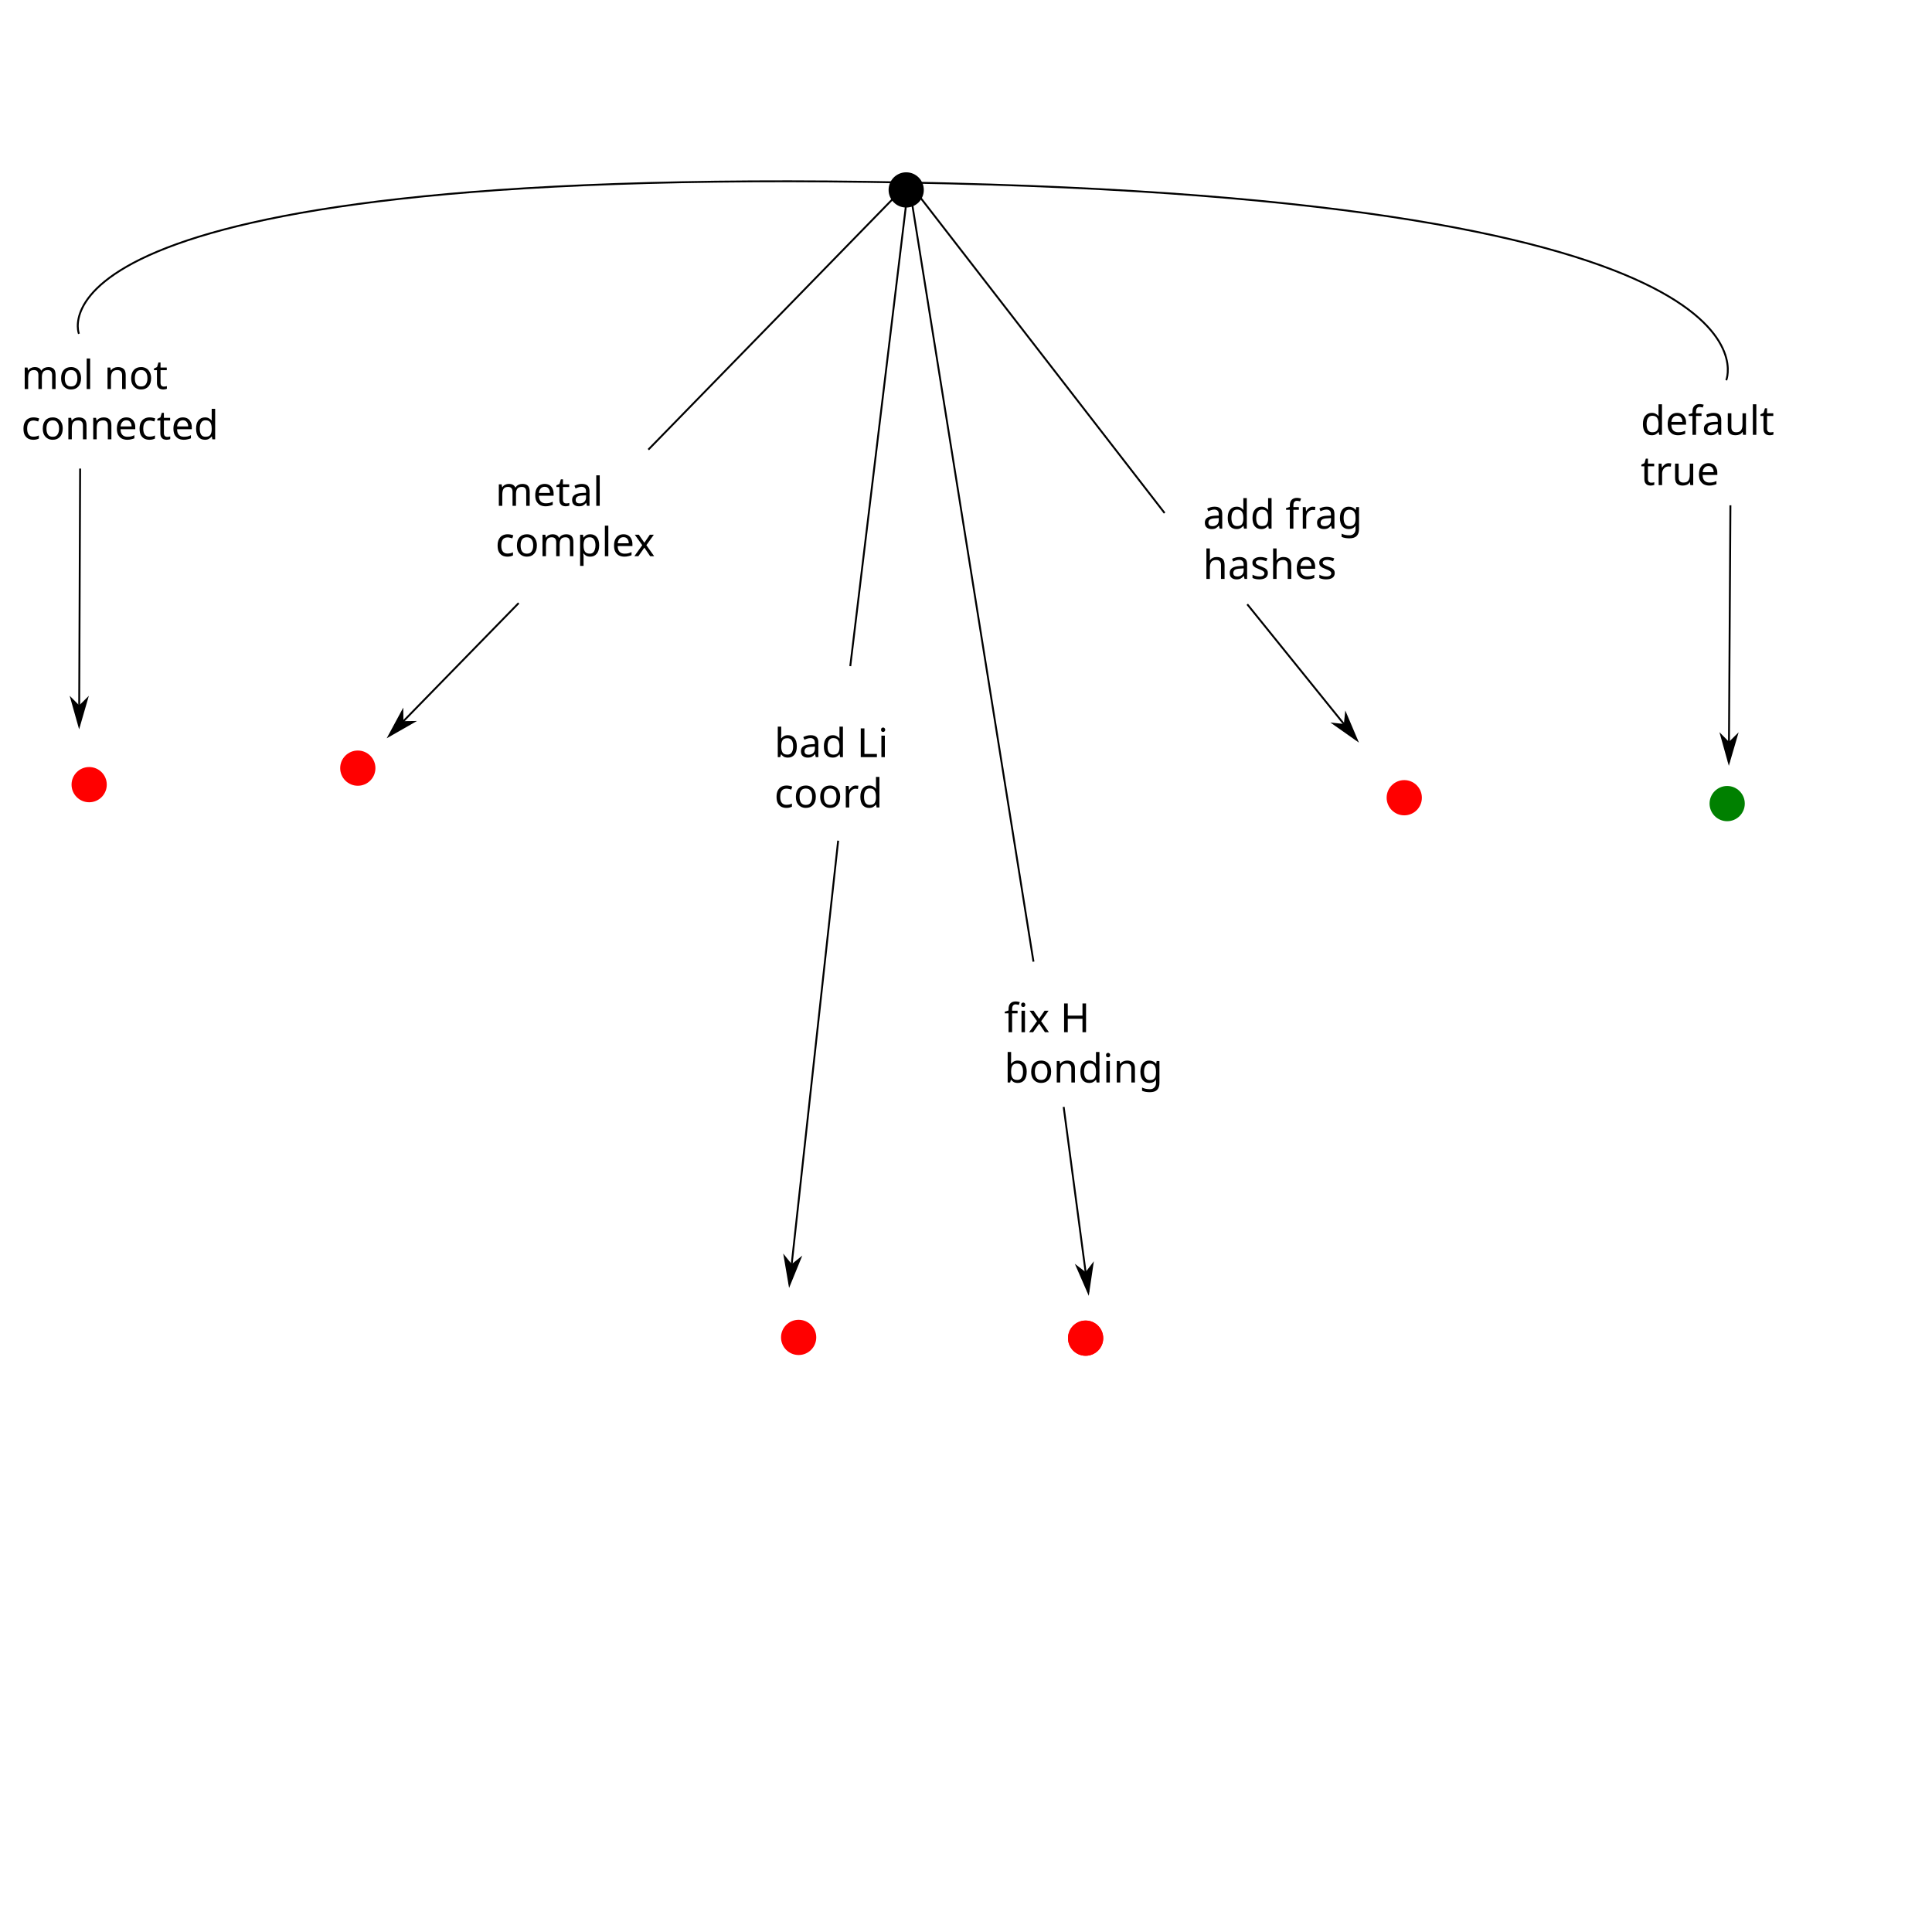
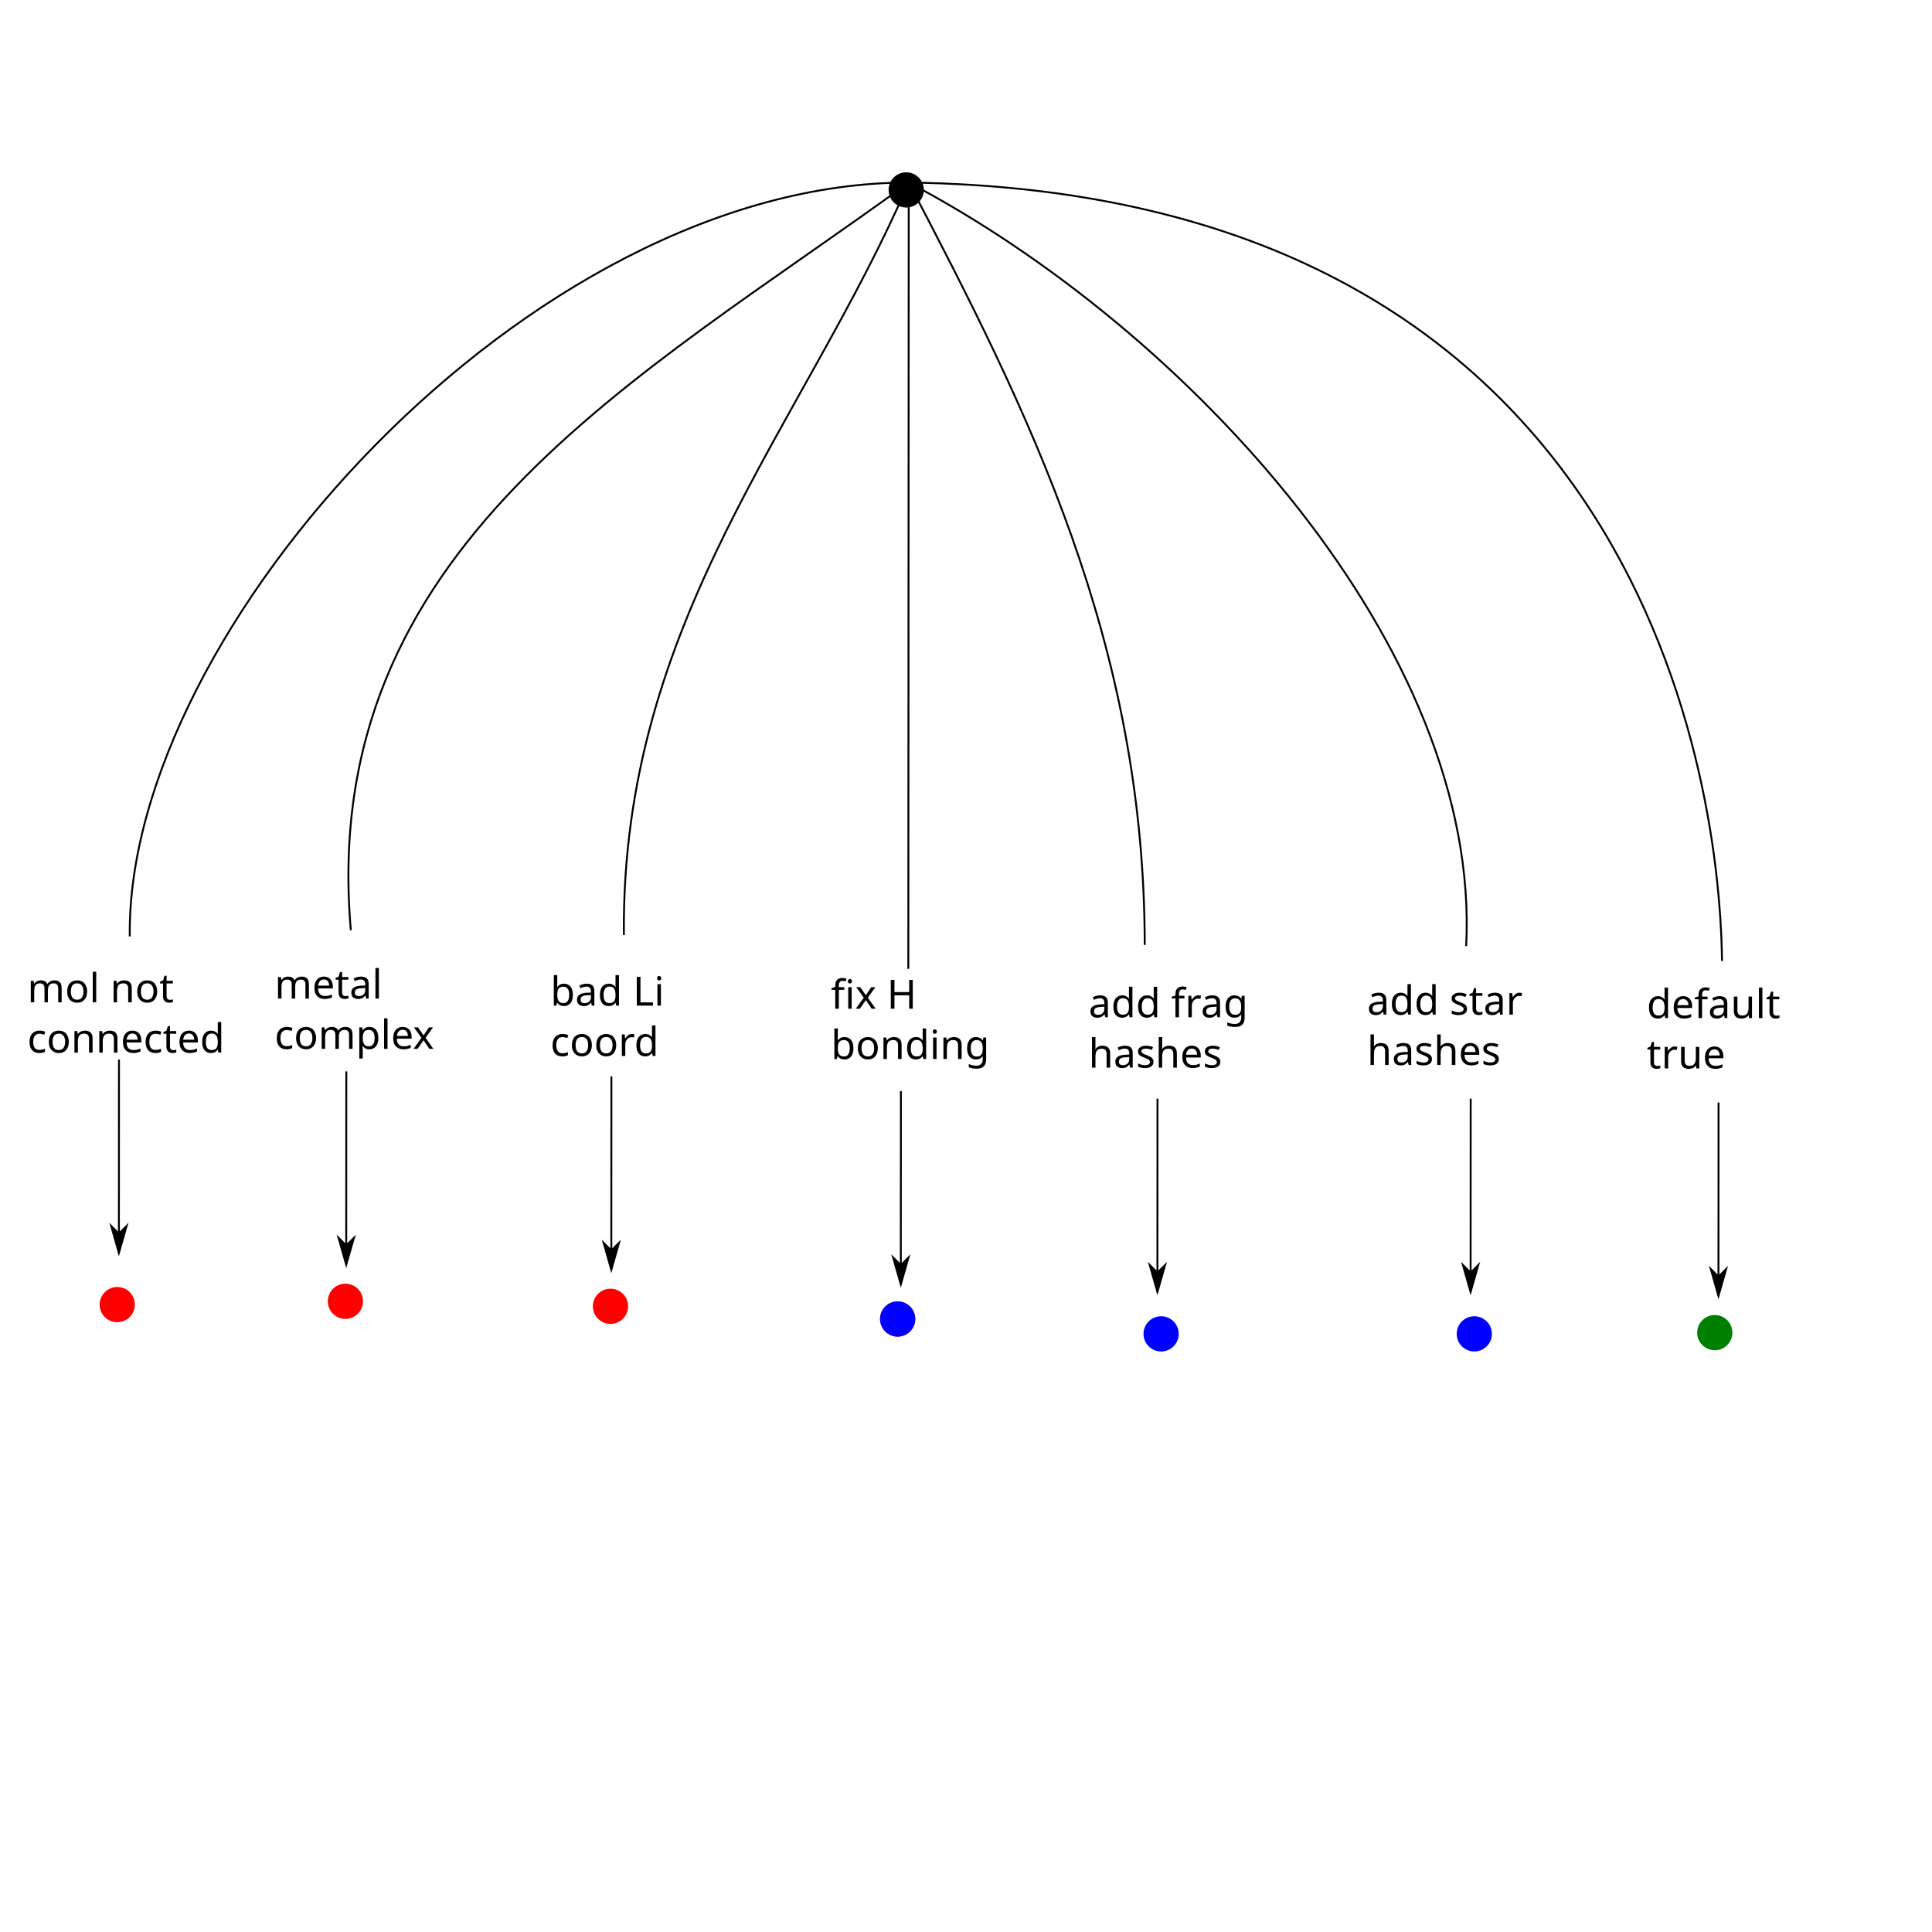
<svg xmlns="http://www.w3.org/2000/svg" xmlns:xlink="http://www.w3.org/1999/xlink" width="1024" height="1024" viewBox="0 0 270.933 270.933" version="1.1" id="svg8">
  <defs id="defs2">
-     <marker style="overflow:visible;" id="marker1850" refX="0.0" refY="0.0" orient="auto">
-       <path transform="scale(0.8) rotate(180) translate(12.5,0)" style="fill-rule:evenodd;stroke:#000000;stroke-width:1pt;stroke-opacity:1;fill:#000000;fill-opacity:1" d="M 0.0,0.0 L 5.0,-5.0 L -12.5,0.0 L 5.0,5.0 L 0.0,0.0 z " id="path1848" />
+     <marker style="overflow:visible;" id="marker2142" refX="0.0" refY="0.0" orient="auto">
+       <path transform="scale(0.8) rotate(180) translate(12.5,0)" style="fill-rule:evenodd;stroke:#000000;stroke-width:1pt;stroke-opacity:1;fill:#000000;fill-opacity:1" d="M 0.0,0.0 L 5.0,-5.0 L -12.5,0.0 L 5.0,5.0 L 0.0,0.0 z " id="path2140" />
    </marker>
-     <marker style="overflow:visible;" id="marker1776" refX="0.0" refY="0.0" orient="auto">
-       <path transform="scale(0.8) rotate(180) translate(12.5,0)" style="fill-rule:evenodd;stroke:#000000;stroke-width:1pt;stroke-opacity:1;fill:#000000;fill-opacity:1" d="M 0.0,0.0 L 5.0,-5.0 L -12.5,0.0 L 5.0,5.0 L 0.0,0.0 z " id="path1774" />
+     <marker style="overflow:visible;" id="marker2040" refX="0.0" refY="0.0" orient="auto">
+       <path transform="scale(0.8) rotate(180) translate(12.5,0)" style="fill-rule:evenodd;stroke:#000000;stroke-width:1pt;stroke-opacity:1;fill:#000000;fill-opacity:1" d="M 0.0,0.0 L 5.0,-5.0 L -12.5,0.0 L 5.0,5.0 L 0.0,0.0 z " id="path2038" />
+     </marker>
+     <marker style="overflow:visible;" id="marker1782" refX="0.0" refY="0.0" orient="auto">
+       <path transform="scale(0.8) rotate(180) translate(12.5,0)" style="fill-rule:evenodd;stroke:#000000;stroke-width:1pt;stroke-opacity:1;fill:#000000;fill-opacity:1" d="M 0.0,0.0 L 5.0,-5.0 L -12.5,0.0 L 5.0,5.0 L 0.0,0.0 z " id="path1780" />
+     </marker>
+     <marker style="overflow:visible;" id="marker1586" refX="0.0" refY="0.0" orient="auto">
+       <path transform="scale(0.8) rotate(180) translate(12.5,0)" style="fill-rule:evenodd;stroke:#000000;stroke-width:1pt;stroke-opacity:1;fill:#000000;fill-opacity:1" d="M 0.0,0.0 L 5.0,-5.0 L -12.5,0.0 L 5.0,5.0 L 0.0,0.0 z " id="path1584" />
+     </marker>
+     <marker style="overflow:visible;" id="marker1460" refX="0.0" refY="0.0" orient="auto">
+       <path transform="scale(0.8) rotate(180) translate(12.5,0)" style="fill-rule:evenodd;stroke:#000000;stroke-width:1pt;stroke-opacity:1;fill:#000000;fill-opacity:1" d="M 0.0,0.0 L 5.0,-5.0 L -12.5,0.0 L 5.0,5.0 L 0.0,0.0 z " id="path1458" />
+     </marker>
+     <marker style="overflow:visible;" id="marker1362" refX="0.0" refY="0.0" orient="auto">
+       <path transform="scale(0.8) rotate(180) translate(12.5,0)" style="fill-rule:evenodd;stroke:#000000;stroke-width:1pt;stroke-opacity:1;fill:#000000;fill-opacity:1" d="M 0.0,0.0 L 5.0,-5.0 L -12.5,0.0 L 5.0,5.0 L 0.0,0.0 z " id="path1360" />
+     </marker>
+     <marker style="overflow:visible;" id="marker1270" refX="0.0" refY="0.0" orient="auto">
+       <path transform="scale(0.8) rotate(180) translate(12.5,0)" style="fill-rule:evenodd;stroke:#000000;stroke-width:1pt;stroke-opacity:1;fill:#000000;fill-opacity:1" d="M 0.0,0.0 L 5.0,-5.0 L -12.5,0.0 L 5.0,5.0 L 0.0,0.0 z " id="path1268" />
    </marker>
    <marker style="overflow:visible;" id="marker1704" refX="0.0" refY="0.0" orient="auto">
      <path transform="scale(0.8) rotate(180) translate(12.5,0)" style="fill-rule:evenodd;stroke:#000000;stroke-width:1pt;stroke-opacity:1;fill:#000000;fill-opacity:1" d="M 0.0,0.0 L 5.0,-5.0 L -12.5,0.0 L 5.0,5.0 L 0.0,0.0 z " id="path1702" />
    </marker>
    <marker style="overflow:visible;" id="marker1618" refX="0.0" refY="0.0" orient="auto">
      <path transform="scale(0.8) rotate(180) translate(12.5,0)" style="fill-rule:evenodd;stroke:none;stroke-width:1pt;stroke-opacity:1;fill:#ff0000;fill-opacity:1" d="M 0.0,0.0 L 5.0,-5.0 L -12.5,0.0 L 5.0,5.0 L 0.0,0.0 z " id="path1616" />
-     </marker>
-     <marker style="overflow:visible;" id="marker1584" refX="0.0" refY="0.0" orient="auto">
-       <path transform="scale(0.8) rotate(180) translate(12.5,0)" style="fill-rule:evenodd;stroke:#000000;stroke-width:1pt;stroke-opacity:1;fill:#000000;fill-opacity:1" d="M 0.0,0.0 L 5.0,-5.0 L -12.5,0.0 L 5.0,5.0 L 0.0,0.0 z " id="path1582" />
-     </marker>
-     <marker style="overflow:visible;" id="marker1534" refX="0.0" refY="0.0" orient="auto">
-       <path transform="scale(0.8) rotate(180) translate(12.5,0)" style="fill-rule:evenodd;stroke:#000000;stroke-width:1pt;stroke-opacity:1;fill:#000000;fill-opacity:1" d="M 0.0,0.0 L 5.0,-5.0 L -12.5,0.0 L 5.0,5.0 L 0.0,0.0 z " id="path1532" />
-     </marker>
-     <marker style="overflow:visible;" id="marker1698" refX="0.0" refY="0.0" orient="auto">
-       <path transform="scale(0.8) rotate(180) translate(12.5,0)" style="fill-rule:evenodd;stroke:#000000;stroke-width:1pt;stroke-opacity:1;fill:#000000;fill-opacity:1" d="M 0.0,0.0 L 5.0,-5.0 L -12.5,0.0 L 5.0,5.0 L 0.0,0.0 z " id="path1696" />
    </marker>
    <marker style="overflow:visible;" id="marker1334" refX="0.0" refY="0.0" orient="auto">
      <path transform="scale(0.8) rotate(180) translate(12.5,0)" style="fill-rule:evenodd;stroke:#000000;stroke-width:1pt;stroke-opacity:1;fill:#000000;fill-opacity:1" d="M 0.0,0.0 L 5.0,-5.0 L -12.5,0.0 L 5.0,5.0 L 0.0,0.0 z " id="path1332" />
    </marker>
    <filter style="color-interpolation-filters:sRGB;" id="filter1011">
      <feFlood result="result1" flood-color="rgb(255,255,255)" flood-opacity="1" id="feFlood999" />
      <feImage xlink:href="" result="result2" id="feImage1001" />
      <feBlend result="result4" in2="result1" mode="multiply" id="feBlend1003" />
      <feMerge result="result3" id="feMerge1009">
        <feMergeNode in="result1" id="feMergeNode1005" />
        <feMergeNode in="SourceGraphic" id="feMergeNode1007" />
      </feMerge>
    </filter>
  </defs>
  <g id="layer1">
    <circle id="path32" cx="127.081" cy="26.634" r="2.47" style="stroke-width:0.265" />
-     <circle id="circle104" cx="12.504" cy="110.035" r="2.47" style="fill:#ff0000;stroke-width:0.265" />
+     <circle id="circle104" cx="16.441" cy="182.952" r="2.47" style="fill:#ff0000;stroke-width:0.265" />
    <text xml:space="preserve" style="font-size:10.583px;line-height:1.25;font-family:'Indie Flower';-inkscape-font-specification:'Indie Flower';word-spacing:0px;stroke-width:0.265" x="36.66" y="27.55" id="text194">
      <tspan id="tspan192" x="36.66" y="27.55" style="stroke-width:0.265" />
    </text>
-     <circle id="circle1464" cx="50.177" cy="107.72" r="2.47" style="fill:#ff0000;stroke-width:0.265" />
-     <circle id="circle1466" cx="111.997" cy="187.55" r="2.47" style="fill:#ff0000;stroke-width:0.265;marker-end:" />
-     <circle id="circle1468" cx="152.24" cy="187.656" r="2.47" style="fill:#ff0000;stroke-width:0.265" />
-     <circle id="circle1472" cx="152.24" cy="187.656" r="2.47" style="fill:#ff0000;stroke-width:0.265" />
-     <circle id="circle1474" cx="196.925" cy="111.868" r="2.47" style="fill:#ff0000;stroke-width:0.265" />
-     <circle id="circle1486" cx="242.209" cy="112.692" r="2.47" style="fill:#008000;stroke-width:0.265" />
-     <path style="fill:none;stroke:#000000;stroke-width:0.265px;stroke-linecap:butt;stroke-linejoin:miter;stroke-opacity:1" d="M 127.437,25.601 C 1.617,23.14 11.068,46.81 11.068,46.81" id="path1488" />
-     <text xml:space="preserve" style="font-size:5.644px;line-height:1.25;font-family:'Source Code Pro';-inkscape-font-specification:'Source Code Pro';word-spacing:0px;stroke-width:0.265" x="2.982" y="54.556" id="text1492">
-       <tspan id="tspan1490" x="2.982" y="54.556" style="stroke-width:0.265">mol not</tspan>
-       <tspan x="2.982" y="61.611" style="stroke-width:0.265" id="tspan1494">connected</tspan>
+     <circle id="circle1466" cx="85.612" cy="183.189" r="2.47" style="fill:#ff0000;stroke-width:0.265" />
+     <circle id="circle1468" cx="125.882" cy="184.971" r="2.47" style="fill:#ff0000;stroke-width:0.265" />
+     <circle id="circle1472" cx="125.882" cy="184.971" r="2.47" style="fill:#0000ff;stroke-width:0.265" />
+     <circle id="circle1474" cx="162.829" cy="187.054" r="2.47" style="fill:#0000ff;stroke-width:0.265" />
+     <circle id="circle1486" cx="240.472" cy="186.883" r="2.47" style="fill:#008000;stroke-width:0.265" />
+     <path style="fill:none;stroke:#000000;stroke-width:0.265px;stroke-linecap:butt;stroke-linejoin:miter;stroke-opacity:1" d="M 127.437,25.601 C 74.371,25.544 17.622,88.417 18.2,131.317" id="path1488" />
+     <text xml:space="preserve" style="font-size:5.644px;line-height:1.25;font-family:'Source Code Pro';-inkscape-font-specification:'Source Code Pro';word-spacing:0px;stroke-width:0.265" x="3.831" y="140.557" id="text1492">
+       <tspan id="tspan1490" x="3.831" y="140.557" style="stroke-width:0.265">mol not</tspan>
+       <tspan x="3.831" y="147.612" style="stroke-width:0.265" id="tspan1494">connected</tspan>
    </text>
-     <path style="fill:none;stroke:#000000;stroke-width:0.265;stroke-linecap:butt;stroke-linejoin:miter;stroke-opacity:1;stroke-miterlimit:4;stroke-dasharray:none;marker-end:url(#marker1698)" d="M 11.236,65.713 11.097,101.767" id="path1496" />
-     <text xml:space="preserve" style="font-size:5.644px;line-height:1.25;font-family:'Source Code Pro';-inkscape-font-specification:'Source Code Pro';word-spacing:0px;stroke-width:0.265" x="69.469" y="70.941" id="text1512">
-       <tspan x="69.469" y="70.941" style="stroke-width:0.265" id="tspan1514">metal</tspan>
-       <tspan x="69.469" y="77.997" style="stroke-width:0.265" id="tspan1518">complex</tspan>
+     <text xml:space="preserve" style="font-size:5.644px;line-height:1.25;font-family:'Source Code Pro';-inkscape-font-specification:'Source Code Pro';word-spacing:0px;stroke-width:0.265" x="38.503" y="140.033" id="text1512">
+       <tspan x="38.503" y="140.033" style="stroke-width:0.265" id="tspan1514">metal</tspan>
+       <tspan x="38.503" y="147.088" style="stroke-width:0.265" id="tspan1518">complex</tspan>
    </text>
-     <path style="fill:none;stroke:#000000;stroke-width:0.265px;stroke-linecap:butt;stroke-linejoin:miter;stroke-opacity:1" d="M 127.437,25.601 90.921,63.053" id="path1522" />
-     <path style="fill:none;stroke:#000000;stroke-width:0.265px;stroke-linecap:butt;stroke-linejoin:miter;stroke-opacity:1;marker-end:url(#marker1534)" d="M 72.735,84.574 54.585,103.168" id="path1524" />
-     <text xml:space="preserve" style="font-size:5.644px;line-height:1.25;font-family:'Source Code Pro';-inkscape-font-specification:'Source Code Pro';word-spacing:0px;stroke-width:0.265" x="108.585" y="106.18" id="text1568">
-       <tspan id="tspan1566" x="108.585" y="106.18" style="stroke-width:0.265">bad Li</tspan>
-       <tspan x="108.585" y="113.236" style="stroke-width:0.265" id="tspan1570">coord</tspan>
+     <path style="fill:none;stroke:#000000;stroke-width:0.265px;stroke-linecap:butt;stroke-linejoin:miter;stroke-opacity:1" d="M 127.437,25.601 C 89.438,53.269 44.506,76.704 49.199,130.448" id="path1522" />
+     <text xml:space="preserve" style="font-size:5.644px;line-height:1.25;font-family:'Source Code Pro';-inkscape-font-specification:'Source Code Pro';word-spacing:0px;stroke-width:0.265" x="77.18" y="141.023" id="text1568">
+       <tspan id="tspan1566" x="77.18" y="141.023" style="stroke-width:0.265">bad Li</tspan>
+       <tspan x="77.18" y="148.079" style="stroke-width:0.265" id="tspan1570">coord</tspan>
    </text>
-     <path style="fill:none;stroke:#000000;stroke-width:0.265px;stroke-linecap:butt;stroke-linejoin:miter;stroke-opacity:1" d="M 127.437,25.601 119.238,93.415" id="path1572" />
-     <path style="fill:none;stroke:#000000;stroke-width:0.265px;stroke-linecap:butt;stroke-linejoin:miter;stroke-opacity:1;marker-end:url(#marker1584)" d="m 117.539,117.893 -6.826,62.213" id="path1574" />
-     <text xml:space="preserve" style="font-size:5.644px;line-height:1.25;font-family:'Source Code Pro';-inkscape-font-specification:'Source Code Pro';word-spacing:0px;stroke-width:0.265" x="140.826" y="144.751" id="text1688">
-       <tspan id="tspan1686" x="140.826" y="144.751" style="stroke-width:0.265">fix H</tspan>
-       <tspan x="140.826" y="151.807" style="stroke-width:0.265" id="tspan1690">bonding</tspan>
+     <path style="fill:none;stroke:#000000;stroke-width:0.265px;stroke-linecap:butt;stroke-linejoin:miter;stroke-opacity:1" d="M 127.437,25.601 C 112.648,59.807 87.079,86.924 87.488,131.125" id="path1572" />
+     <text xml:space="preserve" style="font-size:5.644px;line-height:1.25;font-family:'Source Code Pro';-inkscape-font-specification:'Source Code Pro';word-spacing:0px;stroke-width:0.265" x="116.524" y="141.454" id="text1688">
+       <tspan id="tspan1686" x="116.524" y="141.454" style="stroke-width:0.265">fix H</tspan>
+       <tspan x="116.524" y="148.509" style="stroke-width:0.265" id="tspan1690">bonding</tspan>
    </text>
-     <path style="fill:none;stroke:#000000;stroke-width:0.265px;stroke-linecap:butt;stroke-linejoin:miter;stroke-opacity:1" d="M 127.437,25.601 144.929,134.858" id="path1692" />
-     <path style="fill:none;stroke:#000000;stroke-width:0.265px;stroke-linecap:butt;stroke-linejoin:miter;stroke-opacity:1;marker-end:url(#marker1704)" d="m 149.163,155.229 3.452,25.981" id="path1694" />
-     <text xml:space="preserve" style="font-size:5.644px;line-height:1.25;font-family:'Source Code Pro';-inkscape-font-specification:'Source Code Pro';word-spacing:0px;stroke-width:0.265" x="168.697" y="74.131" id="text1756">
-       <tspan x="168.697" y="74.131" style="stroke-width:0.265" id="tspan1758">add frag</tspan>
-       <tspan x="168.697" y="81.186" style="stroke-width:0.265" id="tspan1762">hashes</tspan>
+     <path style="fill:none;stroke:#000000;stroke-width:0.265px;stroke-linecap:butt;stroke-linejoin:miter;stroke-opacity:1" d="m 127.437,25.601 -0.06,110.261" id="path1692" />
+     <path style="fill:none;stroke:#000000;stroke-width:0.265px;stroke-linecap:butt;stroke-linejoin:miter;stroke-opacity:1;marker-end:url(#marker1704)" d="m 126.338,153.005 -0.013,27.077" id="path1694" />
+     <text xml:space="preserve" style="font-size:5.644px;line-height:1.25;font-family:'Source Code Pro';-inkscape-font-specification:'Source Code Pro';word-spacing:0px;stroke-width:0.265" x="152.653" y="142.66" id="text1756">
+       <tspan x="152.653" y="142.66" style="stroke-width:0.265" id="tspan1758">add frag</tspan>
+       <tspan x="152.653" y="149.715" style="stroke-width:0.265" id="tspan1762">hashes</tspan>
    </text>
-     <path style="fill:none;stroke:#000000;stroke-width:0.265px;stroke-linecap:butt;stroke-linejoin:miter;stroke-opacity:1" d="M 127.437,25.601 163.318,71.948" id="path1764" />
-     <path style="fill:none;stroke:#000000;stroke-width:0.265px;stroke-linecap:butt;stroke-linejoin:miter;stroke-opacity:1;marker-end:url(#marker1776)" d="m 174.91,84.742 15.336,18.999" id="path1766" />
-     <path style="fill:none;stroke:#000000;stroke-width:0.265px;stroke-linecap:butt;stroke-linejoin:miter;stroke-opacity:1" d="m 127.437,25.601 c 125.22,2.254 114.642,27.718 114.642,27.718" id="path1832" />
-     <text xml:space="preserve" style="font-size:5.644px;line-height:1.25;font-family:'Source Code Pro';-inkscape-font-specification:'Source Code Pro';word-spacing:0px;stroke-width:0.265" x="230.083" y="60.979" id="text1836">
-       <tspan id="tspan1834" x="230.083" y="60.979" style="stroke-width:0.265">default</tspan>
-       <tspan x="230.083" y="68.034" style="stroke-width:0.265" id="tspan1838">true</tspan>
+     <path style="fill:none;stroke:#000000;stroke-width:0.265px;stroke-linecap:butt;stroke-linejoin:miter;stroke-opacity:1" d="m 127.437,25.601 c 16.783,32.084 33.073,64.473 33.093,106.912" id="path1764" />
+     <path style="fill:none;stroke:#000000;stroke-width:0.265px;stroke-linecap:butt;stroke-linejoin:miter;stroke-opacity:1" d="M 127.437,25.601 C 227.754,26.975 241.155,105.989 241.484,134.751" id="path1832" />
+     <text xml:space="preserve" style="font-size:5.644px;line-height:1.25;font-family:'Source Code Pro';-inkscape-font-specification:'Source Code Pro';word-spacing:0px;stroke-width:0.265" x="230.929" y="142.777" id="text1836">
+       <tspan id="tspan1834" x="230.929" y="142.777" style="stroke-width:0.265">default</tspan>
+       <tspan x="230.929" y="149.832" style="stroke-width:0.265" id="tspan1838">true</tspan>
    </text>
-     <path style="fill:none;stroke:#000000;stroke-width:0.265px;stroke-linecap:butt;stroke-linejoin:miter;stroke-opacity:1;marker-end:url(#marker1850)" d="m 242.663,70.863 -0.218,36.017" id="path1840" />
+     <text xml:space="preserve" style="font-size:5.644px;line-height:1.25;font-family:'Source Code Pro';-inkscape-font-specification:'Source Code Pro';word-spacing:0px;stroke-width:0.265" x="191.708" y="142.287" id="text395">
+       <tspan x="191.708" y="142.287" style="stroke-width:0.265" id="tspan393">add star</tspan>
+       <tspan x="191.708" y="149.343" style="stroke-width:0.265" id="tspan399">hashes</tspan>
+     </text>
+     <path style="fill:none;stroke:#000000;stroke-width:0.265px;stroke-linecap:butt;stroke-linejoin:miter;stroke-opacity:1;marker-end:url(#marker1362)" d="m 162.321,154.063 -0.013,27.077" id="path1358" />
+     <path style="fill:none;stroke:#000000;stroke-width:0.265px;stroke-linecap:butt;stroke-linejoin:miter;stroke-opacity:1" d="m 127.437,25.601 c 39.3,20.701 80.312,65.466 78.17,107.082" id="path1446" />
+     <circle id="circle1454" cx="206.749" cy="187.054" r="2.47" style="fill:#0000ff;stroke-width:0.265" />
+     <path style="fill:none;stroke:#000000;stroke-width:0.265px;stroke-linecap:butt;stroke-linejoin:miter;stroke-opacity:1;marker-end:url(#marker1460)" d="m 206.242,154.063 -0.013,27.077" id="path1456" />
+     <path style="fill:none;stroke:#000000;stroke-width:0.265px;stroke-linecap:butt;stroke-linejoin:miter;stroke-opacity:1;marker-end:url(#marker1586)" d="m 85.739,150.953 -0.013,27.077" id="path1582" />
+     <circle id="circle1776" cx="48.439" cy="182.486" r="2.47" style="fill:#ff0000;stroke-width:0.265" />
+     <path style="fill:none;stroke:#000000;stroke-width:0.265px;stroke-linecap:butt;stroke-linejoin:miter;stroke-opacity:1;marker-end:url(#marker1782)" d="m 48.566,150.25 -0.013,27.077" id="path1778" />
+     <path style="fill:none;stroke:#000000;stroke-width:0.265px;stroke-linecap:butt;stroke-linejoin:miter;stroke-opacity:1;marker-end:url(#marker2040)" d="m 241,154.623 -0.013,27.077" id="path2036" />
+     <path style="fill:none;stroke:#000000;stroke-width:0.265px;stroke-linecap:butt;stroke-linejoin:miter;stroke-opacity:1;marker-end:url(#marker2142)" d="m 16.687,148.591 -0.013,27.077" id="path2138" />
  </g>
</svg>
